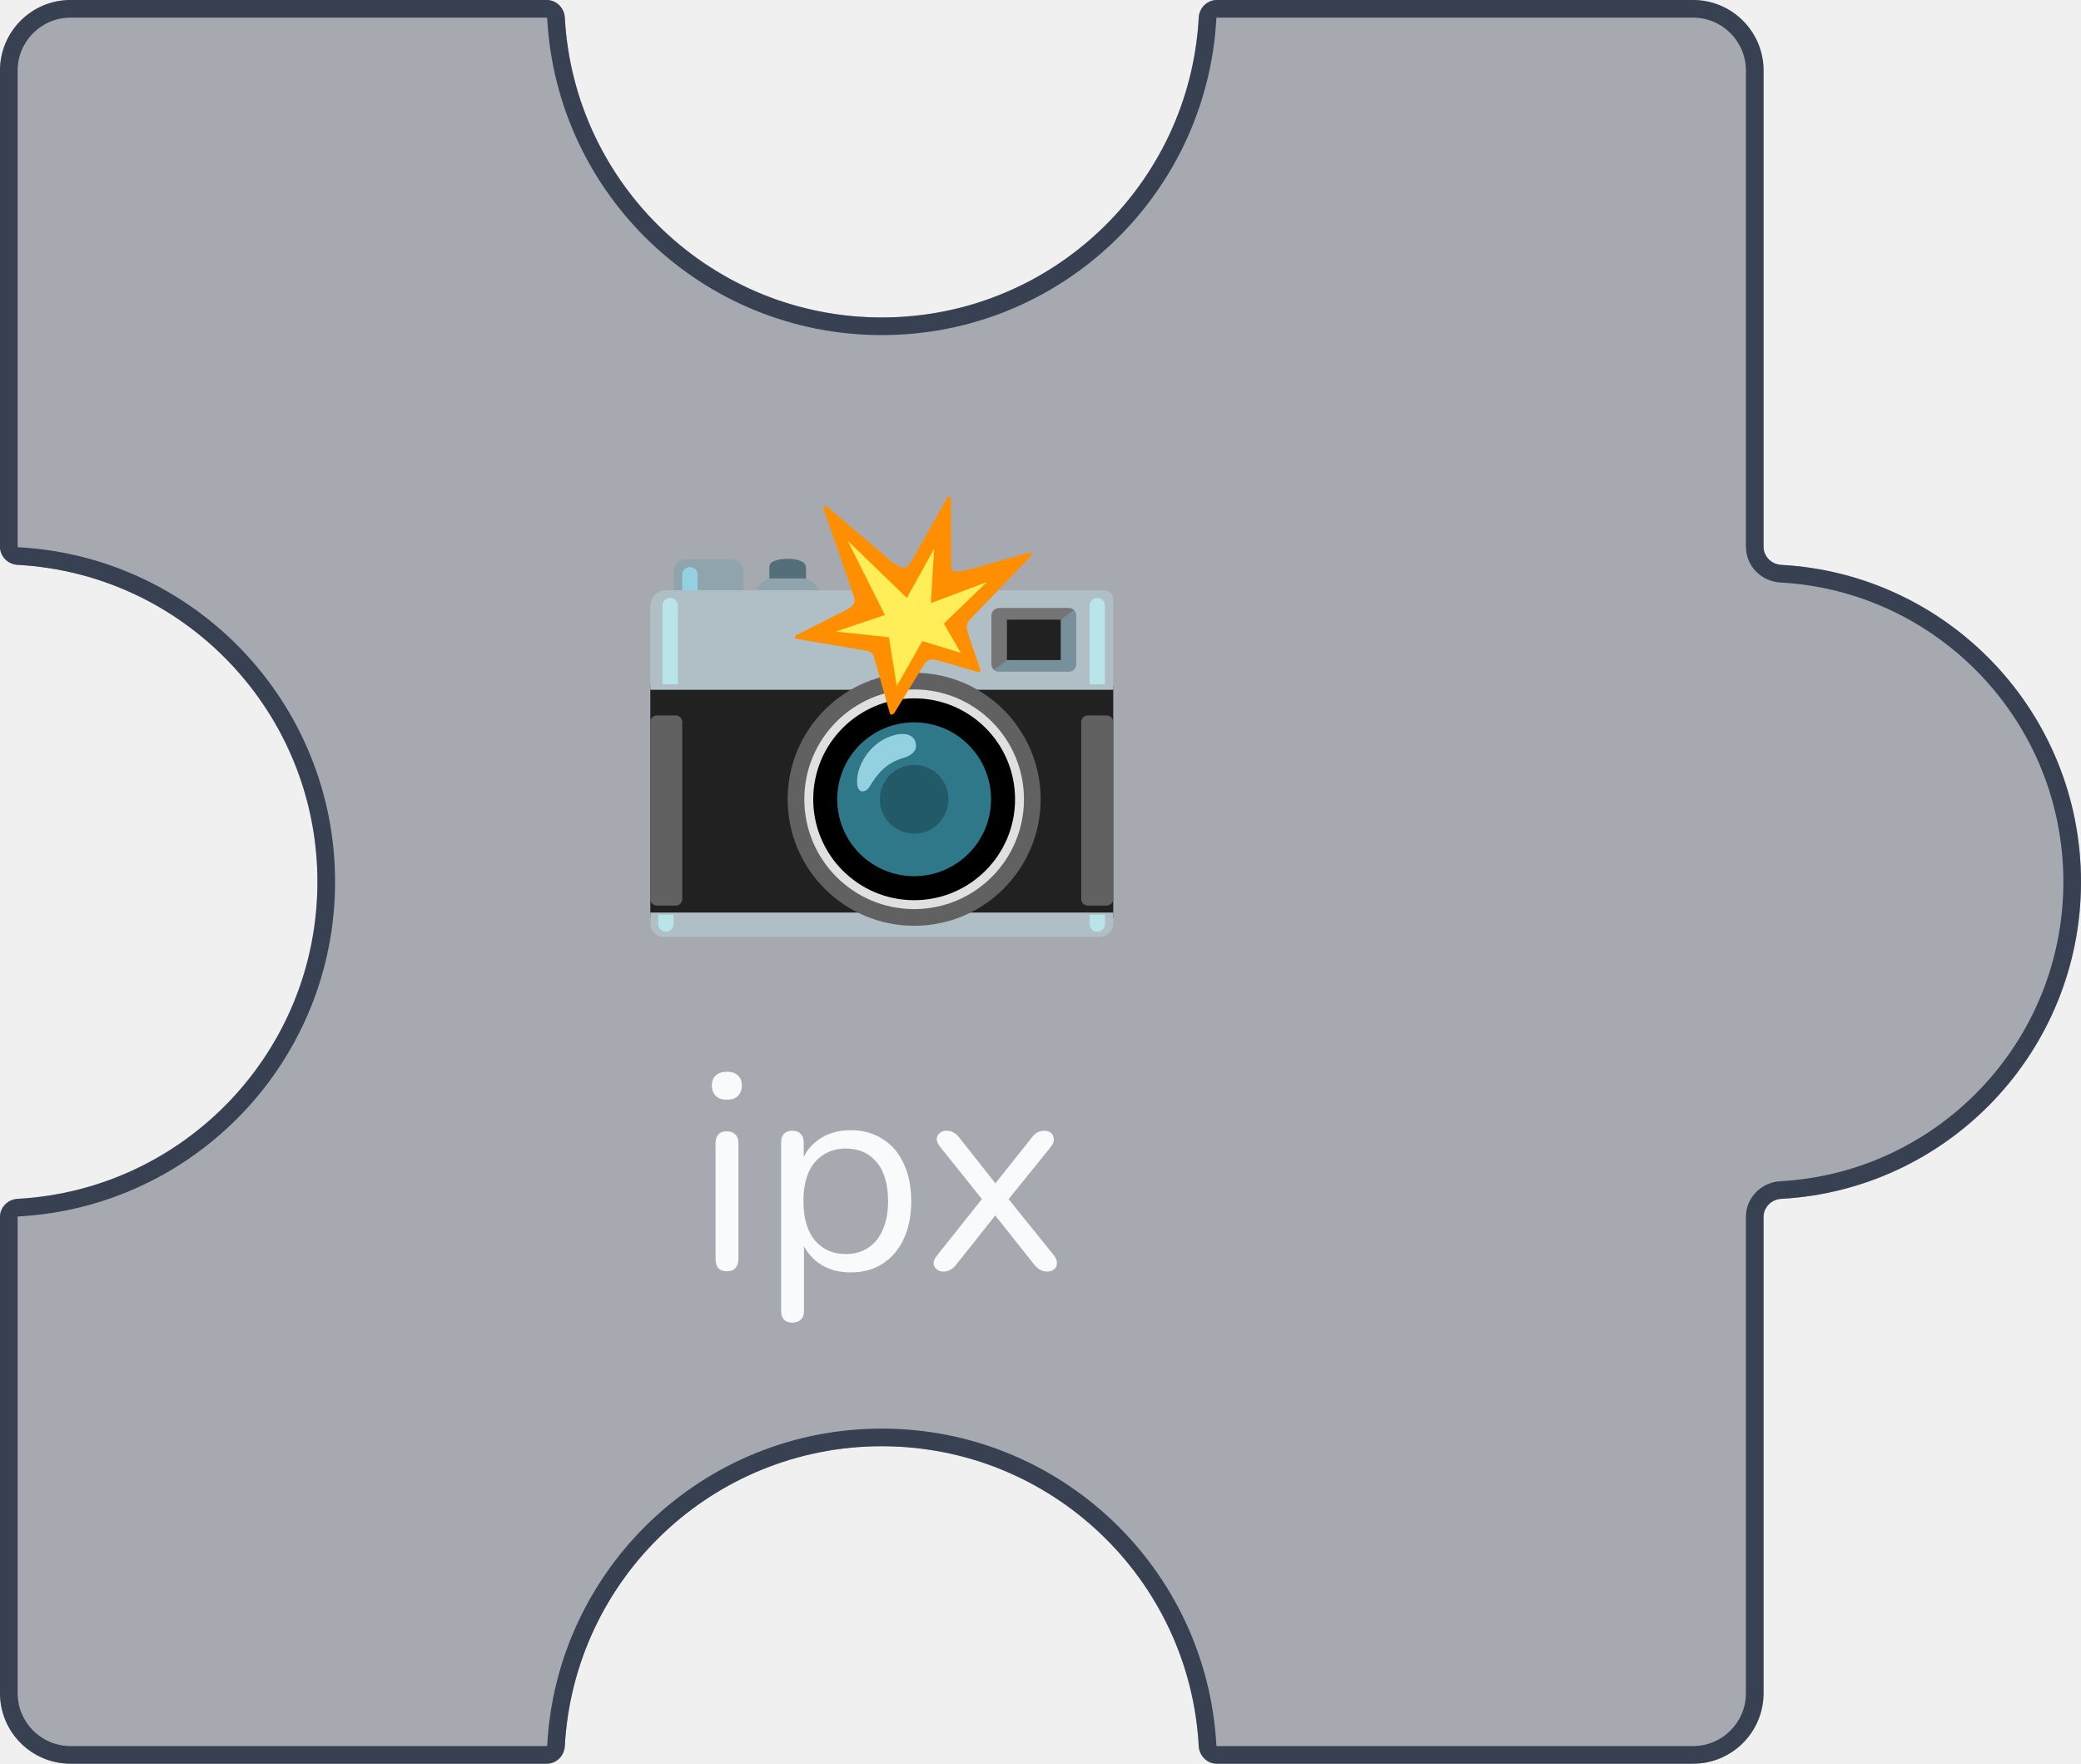
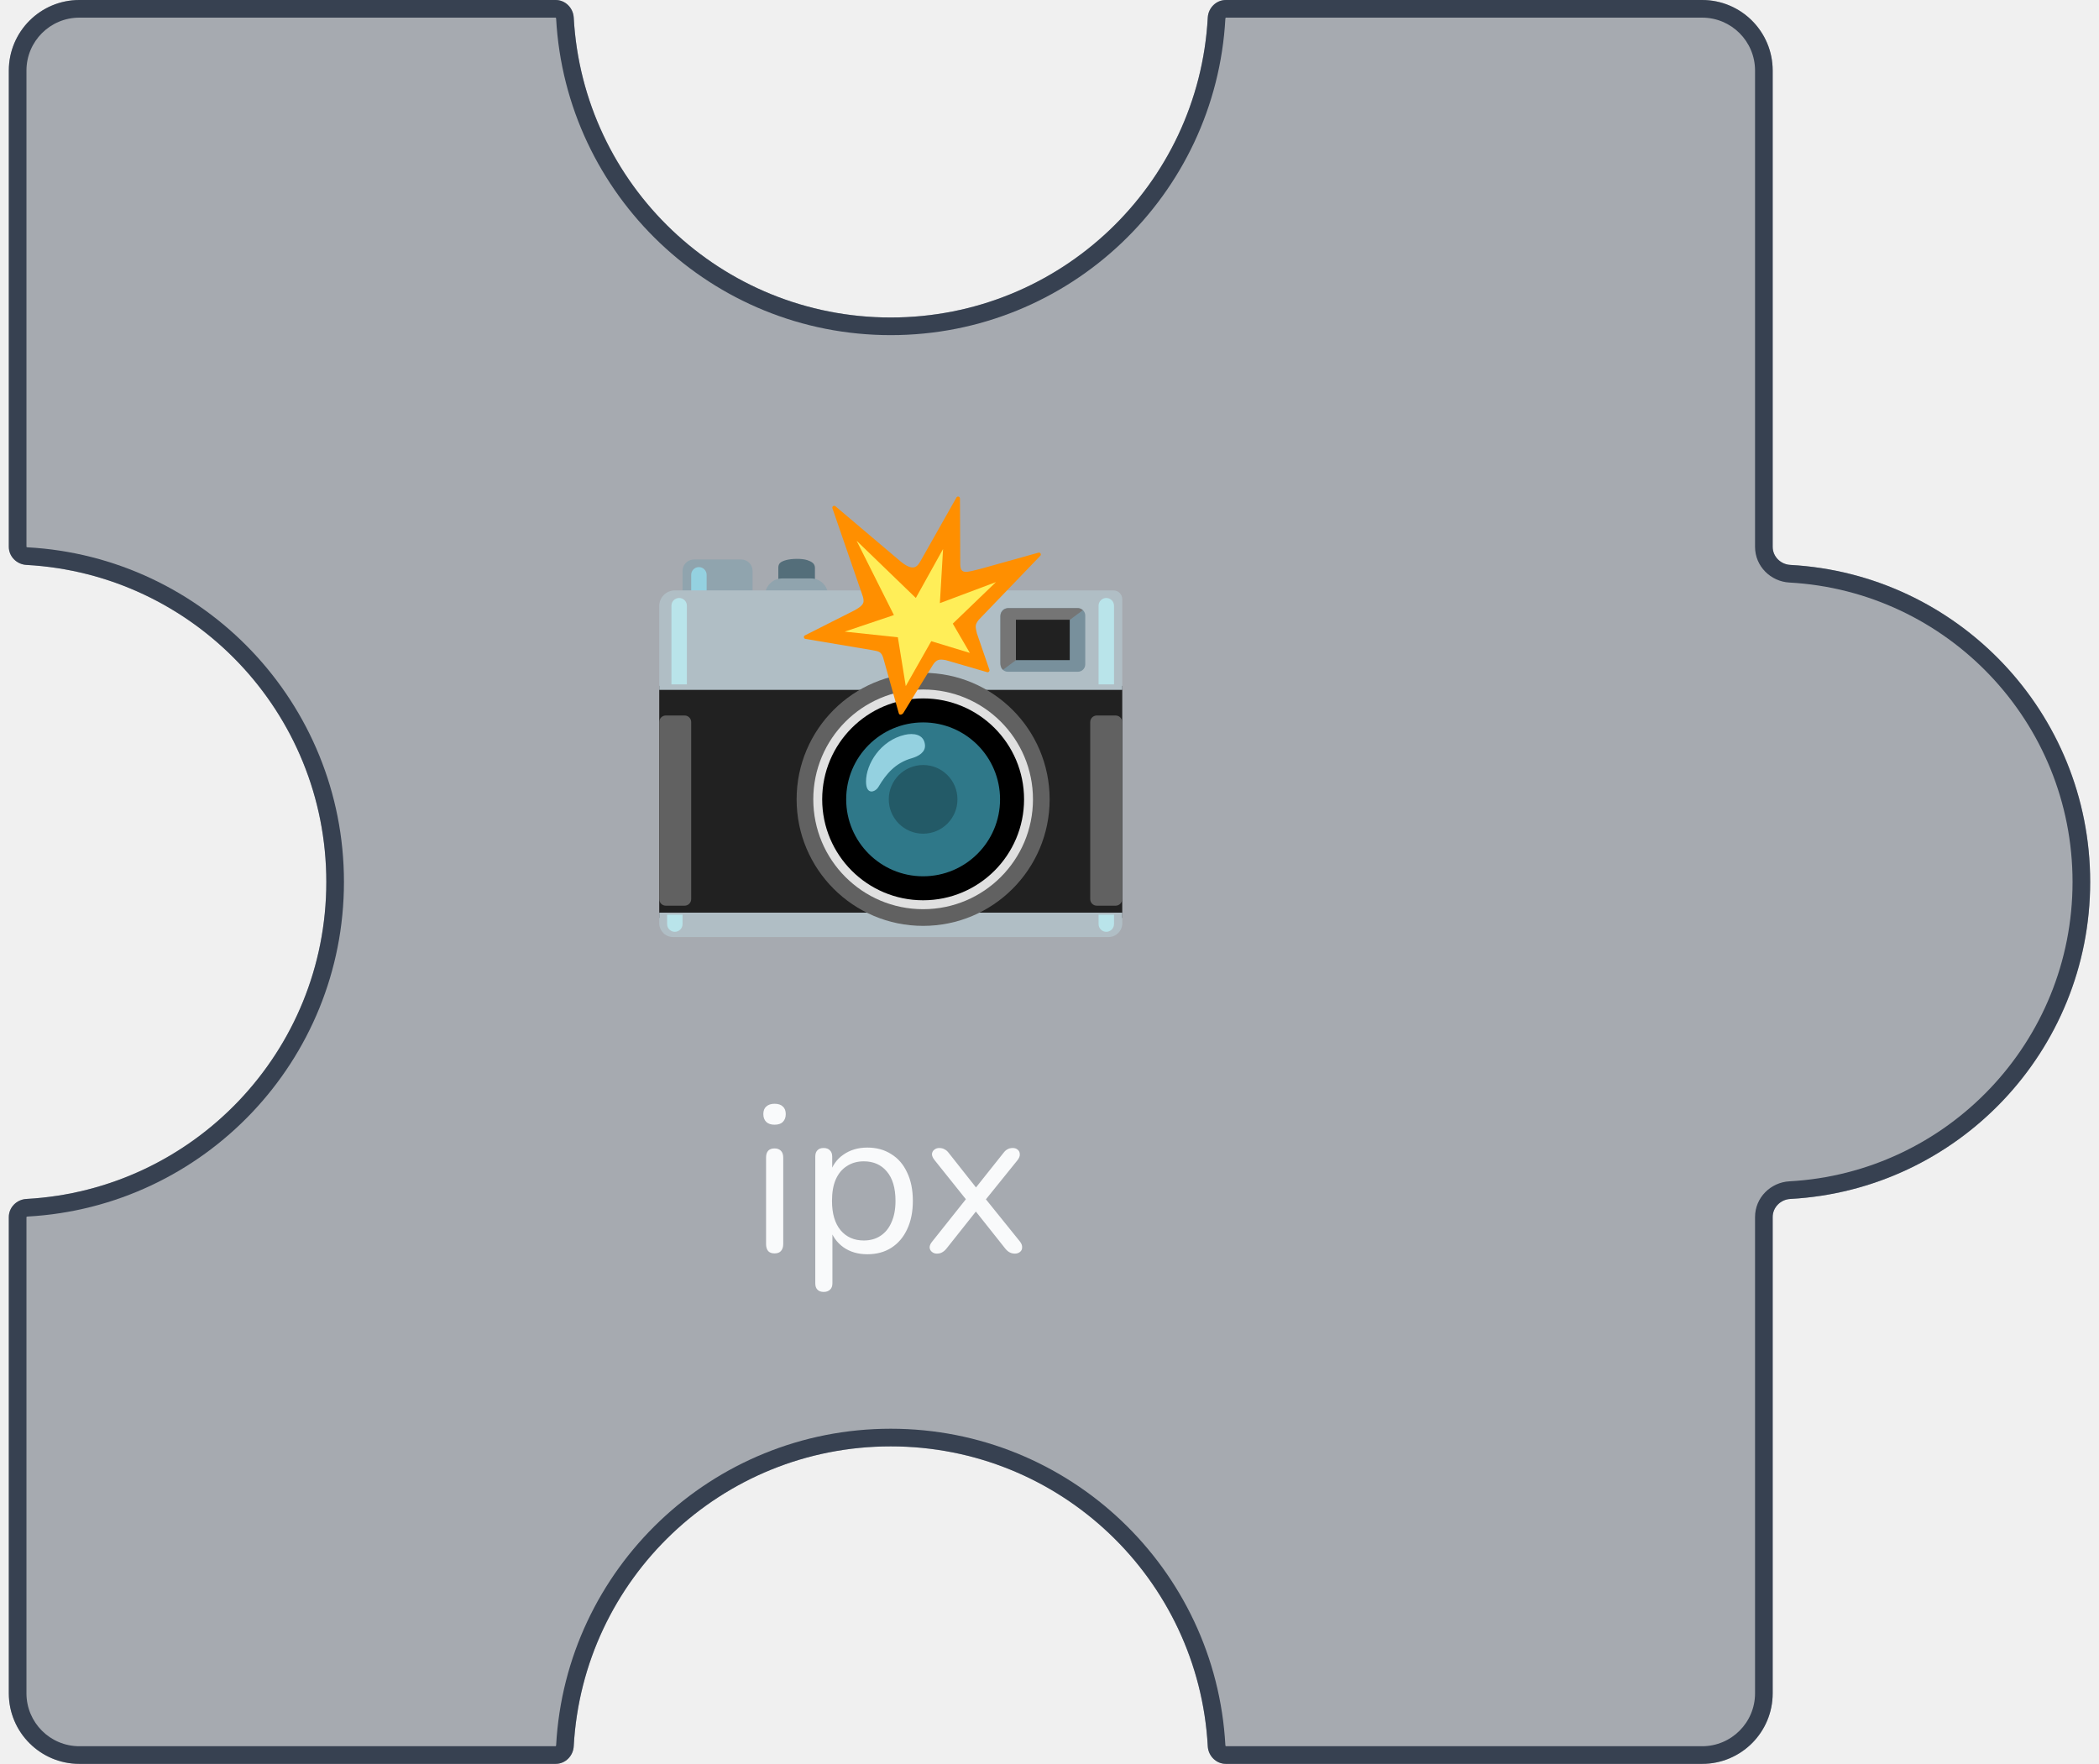
- <svg xmlns="http://www.w3.org/2000/svg" width="118" height="100" viewBox="0 0 118 100" fill="none">
+ <svg xmlns="http://www.w3.org/2000/svg" width="119" height="100" viewBox="0 0 119 100" fill="none">
  <mask id="path-1-inside-1_576_10469" fill="white">
-     <path fill-rule="evenodd" clip-rule="evenodd" d="M50 18C59.606 18 67.454 10.476 67.973 1C68.003 0.448 68.448 0 69 0L96 0C98.209 0 100 1.791 100 4V31C100 31.552 100.448 31.997 101 32.027C110.476 32.546 118 40.394 118 50C118 59.606 110.476 67.454 101 67.973C100.449 68.003 100 68.448 100 69V96C100 98.209 98.209 100 96 100H69C68.448 100 68.003 99.552 67.973 99C67.454 89.524 59.606 82 50 82C40.394 82 32.546 89.524 32.027 99C31.997 99.552 31.552 100 31 100H4C1.791 100 0 98.209 0 96L0 69C0 68.448 0.448 68.003 1 67.973C10.476 67.454 18 59.606 18 50C18 40.394 10.476 32.546 1 32.027C0.448 31.997 0 31.552 0 31L0 4C0 1.791 1.791 0 4 0L31 0C31.552 0 31.997 0.448 32.027 1C32.546 10.476 40.394 18 50 18Z" />
+     <path fill-rule="evenodd" clip-rule="evenodd" d="M50.5 18C60.106 18 67.954 10.476 68.473 1C68.503 0.448 68.948 0 69.5 0L96.5 0C98.709 0 100.5 1.791 100.5 4V31C100.5 31.552 100.948 31.997 101.5 32.027C110.976 32.546 118.5 40.394 118.5 50C118.5 59.606 110.976 67.454 101.5 67.973C100.949 68.003 100.5 68.448 100.5 69V96C100.5 98.209 98.709 100 96.5 100H69.5C68.948 100 68.503 99.552 68.473 99C67.954 89.524 60.106 82 50.5 82C40.894 82 33.046 89.524 32.527 99C32.497 99.552 32.052 100 31.5 100H4.5C2.291 100 0.5 98.209 0.5 96L0.5 69C0.5 68.448 0.948 68.003 1.5 67.973C10.976 67.454 18.5 59.606 18.5 50C18.5 40.394 10.976 32.546 1.5 32.027C0.948 31.997 0.5 31.552 0.5 31L0.5 4C0.5 1.791 2.291 0 4.5 0L31.5 0C32.052 0 32.497 0.448 32.527 1C33.046 10.476 40.894 18 50.5 18Z" />
  </mask>
-   <path fill-rule="evenodd" clip-rule="evenodd" d="M50 18C59.606 18 67.454 10.476 67.973 1C68.003 0.448 68.448 0 69 0L96 0C98.209 0 100 1.791 100 4V31C100 31.552 100.448 31.997 101 32.027C110.476 32.546 118 40.394 118 50C118 59.606 110.476 67.454 101 67.973C100.449 68.003 100 68.448 100 69V96C100 98.209 98.209 100 96 100H69C68.448 100 68.003 99.552 67.973 99C67.454 89.524 59.606 82 50 82C40.394 82 32.546 89.524 32.027 99C31.997 99.552 31.552 100 31 100H4C1.791 100 0 98.209 0 96L0 69C0 68.448 0.448 68.003 1 67.973C10.476 67.454 18 59.606 18 50C18 40.394 10.476 32.546 1 32.027C0.448 31.997 0 31.552 0 31L0 4C0 1.791 1.791 0 4 0L31 0C31.552 0 31.997 0.448 32.027 1C32.546 10.476 40.394 18 50 18Z" fill="#374151" fill-opacity="0.4" />
-   <path d="M96 0V-1V0ZM0 96H1H0ZM0 4H1H0ZM32.027 1L33.026 0.945L32.027 1ZM1 67.973L0.945 66.974L1 67.973ZM32.027 99L31.029 98.945L32.027 99ZM101 67.973L101.055 68.971L101 67.973ZM67.973 99L68.971 98.945L67.973 99ZM100 31H99H100ZM101 32.027L101.055 31.029L101 32.027ZM66.974 0.945C66.484 9.894 59.072 17 50 17L50 19C60.14 19 68.424 11.058 68.971 1.055L66.974 0.945ZM96 -1L69 -1V1L96 1V-1ZM101 4C101 1.239 98.761 -1 96 -1V1C97.657 1 99 2.343 99 4L101 4ZM101 31V4L99 4V31H101ZM100.945 33.026C109.894 33.516 117 40.928 117 50H119C119 39.86 111.058 31.576 101.055 31.029L100.945 33.026ZM117 50C117 59.072 109.894 66.484 100.945 66.974L101.055 68.971C111.058 68.424 119 60.14 119 50H117ZM101 96V69H99V96H101ZM96 101C98.761 101 101 98.761 101 96H99C99 97.657 97.657 99 96 99V101ZM69 101H96V99H69V101ZM50 83C59.072 83 66.484 90.106 66.974 99.055L68.971 98.945C68.424 88.942 60.14 81 50 81V83ZM33.026 99.055C33.516 90.106 40.928 83 50 83V81C39.86 81 31.576 88.942 31.029 98.945L33.026 99.055ZM4 101H31L31 99H4V101ZM-1 96C-1 98.761 1.239 101 4 101V99C2.343 99 1 97.657 1 96H-1ZM-1 69L-1 96H1L1 69H-1ZM17 50C17 59.072 9.894 66.484 0.945 66.974L1.055 68.971C11.058 68.424 19 60.14 19 50L17 50ZM0.945 33.026C9.894 33.516 17 40.928 17 50L19 50C19 39.86 11.058 31.576 1.055 31.029L0.945 33.026ZM-1 4L-1 31H1L1 4H-1ZM4 -1C1.239 -1 -1 1.239 -1 4H1C1 2.343 2.343 1 4 1V-1ZM31 -1L4 -1V1L31 1V-1ZM50 17C40.928 17 33.516 9.894 33.026 0.945L31.029 1.055C31.576 11.058 39.86 19 50 19L50 17ZM31 1C31.001 1 31.001 1 31.001 1C31 1 31 1 31 1C31 1 31.003 1.001 31.008 1.006C31.019 1.016 31.028 1.033 31.029 1.055L33.026 0.945C32.968 -0.101 32.118 -1 31 -1V1ZM1.055 31.029C1.033 31.028 1.016 31.019 1.006 31.008C1.001 31.003 1 31 1 31C1 31 1 31 1 31.001C1 31.001 1 31.001 1 31H-1C-1 32.118 -0.101 32.968 0.945 33.026L1.055 31.029ZM1 69C1 68.999 1 68.999 1 68.999C1 69 1 69 1 69C1 69 1.001 68.997 1.006 68.992C1.016 68.981 1.033 68.972 1.055 68.971L0.945 66.974C-0.101 67.031 -1 67.882 -1 69H1ZM68.971 1.055C68.972 1.033 68.981 1.016 68.992 1.006C68.997 1.001 69 1 69 1C69 1 69 1 68.999 1C68.999 1 68.999 1 69 1V-1C67.882 -1 67.031 -0.101 66.974 0.945L68.971 1.055ZM31.029 98.945C31.028 98.967 31.019 98.984 31.008 98.994C31.003 98.999 31 99 31 99C31 99 31 99 31.001 99C31.001 99 31.001 99 31 99L31 101C32.118 101 32.968 100.101 33.026 99.055L31.029 98.945ZM100.945 66.974C99.899 67.031 99 67.882 99 69H101C101 68.999 101 68.999 101 68.999C101 69 101 69 101 69C101 69 101.001 68.997 101.006 68.992C101.016 68.981 101.033 68.972 101.055 68.971L100.945 66.974ZM69 99C68.999 99 68.999 99 68.999 99C69 99 69 99 69 99C69 99 68.997 98.999 68.992 98.994C68.981 98.984 68.972 98.967 68.971 98.945L66.974 99.055C67.031 100.101 67.882 101 69 101V99ZM99 31C99 32.118 99.899 32.968 100.945 33.026L101.055 31.029C101.033 31.028 101.016 31.019 101.006 31.008C101.001 31.003 101 31 101 31C101 31 101 31 101 31.001C101 31.001 101 31.001 101 31H99Z" fill="#374151" mask="url(#path-1-inside-1_576_10469)" />
-   <path d="M41.215 72.08C41.002 72.08 40.842 72.021 40.735 71.904C40.629 71.776 40.575 71.6 40.575 71.376V64.832C40.575 64.608 40.629 64.437 40.735 64.32C40.842 64.203 41.002 64.144 41.215 64.144C41.418 64.144 41.578 64.203 41.695 64.32C41.813 64.437 41.871 64.608 41.871 64.832V71.376C41.871 71.6 41.813 71.776 41.695 71.904C41.589 72.021 41.429 72.08 41.215 72.08ZM41.215 62.352C40.949 62.352 40.741 62.283 40.591 62.144C40.442 61.995 40.367 61.797 40.367 61.552C40.367 61.296 40.442 61.104 40.591 60.976C40.741 60.837 40.949 60.768 41.215 60.768C41.493 60.768 41.701 60.837 41.839 60.976C41.989 61.104 42.063 61.296 42.063 61.552C42.063 61.797 41.989 61.995 41.839 62.144C41.701 62.283 41.493 62.352 41.215 62.352ZM44.934 74.992C44.721 74.992 44.561 74.933 44.454 74.816C44.347 74.709 44.294 74.549 44.294 74.336V64.768C44.294 64.555 44.347 64.395 44.454 64.288C44.561 64.171 44.715 64.112 44.918 64.112C45.132 64.112 45.291 64.171 45.398 64.288C45.516 64.395 45.574 64.555 45.574 64.768V66.288L45.398 66.064C45.569 65.456 45.905 64.976 46.406 64.624C46.918 64.261 47.526 64.08 48.23 64.08C48.923 64.08 49.526 64.245 50.038 64.576C50.561 64.896 50.961 65.36 51.238 65.968C51.526 66.565 51.67 67.28 51.67 68.112C51.67 68.933 51.526 69.648 51.238 70.256C50.961 70.853 50.566 71.317 50.054 71.648C49.542 71.979 48.934 72.144 48.23 72.144C47.526 72.144 46.923 71.968 46.422 71.616C45.921 71.253 45.58 70.773 45.398 70.176H45.59V74.336C45.59 74.549 45.532 74.709 45.414 74.816C45.297 74.933 45.137 74.992 44.934 74.992ZM47.958 71.104C48.449 71.104 48.87 70.987 49.222 70.752C49.585 70.517 49.862 70.176 50.054 69.728C50.257 69.28 50.358 68.741 50.358 68.112C50.358 67.141 50.139 66.4 49.702 65.888C49.276 65.376 48.694 65.12 47.958 65.12C47.478 65.12 47.057 65.237 46.694 65.472C46.331 65.696 46.049 66.032 45.846 66.48C45.654 66.917 45.558 67.461 45.558 68.112C45.558 69.072 45.777 69.813 46.214 70.336C46.651 70.848 47.233 71.104 47.958 71.104ZM53.482 72.096C53.344 72.096 53.221 72.053 53.114 71.968C53.008 71.883 52.949 71.771 52.938 71.632C52.938 71.483 53.008 71.328 53.146 71.168L55.946 67.648V68.32L53.322 65.04C53.184 64.869 53.114 64.715 53.114 64.576C53.125 64.437 53.184 64.325 53.29 64.24C53.397 64.155 53.52 64.112 53.658 64.112C53.818 64.112 53.952 64.144 54.058 64.208C54.176 64.261 54.282 64.352 54.378 64.48L56.666 67.376H56.218L58.522 64.48C58.618 64.352 58.72 64.261 58.826 64.208C58.933 64.144 59.066 64.112 59.226 64.112C59.376 64.112 59.498 64.155 59.594 64.24C59.701 64.325 59.754 64.443 59.754 64.592C59.765 64.731 59.701 64.885 59.562 65.056L56.954 68.288V67.696L59.754 71.168C59.882 71.328 59.941 71.483 59.93 71.632C59.93 71.771 59.877 71.883 59.77 71.968C59.664 72.053 59.536 72.096 59.386 72.096C59.237 72.096 59.104 72.064 58.986 72C58.88 71.947 58.773 71.856 58.666 71.728L56.202 68.624H56.666L54.202 71.728C54.106 71.845 54 71.936 53.882 72C53.776 72.064 53.642 72.096 53.482 72.096Z" fill="#F9FAFB" />
-   <path d="M41.521 34.59H38.842C38.485 34.59 38.196 34.302 38.196 33.945V32.366C38.196 32.009 38.485 31.72 38.842 31.72H41.521C41.878 31.72 42.167 32.009 42.167 32.366V33.945C42.166 34.116 42.098 34.28 41.977 34.401C41.856 34.521 41.692 34.59 41.521 34.59Z" fill="#90A4AE" />
-   <path d="M39.561 34.864H38.686V32.589C38.686 32.348 38.883 32.151 39.124 32.151C39.364 32.151 39.561 32.348 39.561 32.589V34.864Z" fill="#94D1E0" />
-   <path d="M45.266 33.831H44.061C43.82 33.831 43.626 33.637 43.626 33.396V32.191C43.626 31.95 43.742 31.845 44.061 31.755C44.38 31.666 44.962 31.655 45.266 31.755C45.516 31.838 45.702 31.95 45.702 32.191V33.396C45.702 33.637 45.505 33.831 45.266 33.831Z" fill="#546E7A" />
-   <path d="M36.875 38.884H63.125V52.04H36.875V38.884Z" fill="#212121" />
-   <path d="M36.875 51.742V52.34C36.875 52.773 37.227 53.125 37.66 53.125H62.342C62.775 53.125 63.127 52.773 63.127 52.34V51.742H36.875Z" fill="#B0BEC5" />
-   <path d="M45.481 34.87H43.842C43.308 34.87 42.875 34.437 42.875 33.903V33.761C42.875 33.227 43.308 32.794 43.842 32.794H45.481C46.014 32.794 46.447 33.227 46.447 33.761V33.903C46.448 34.031 46.423 34.156 46.374 34.274C46.326 34.391 46.255 34.498 46.165 34.588C46.075 34.678 45.968 34.749 45.851 34.797C45.733 34.846 45.608 34.871 45.481 34.87Z" fill="#90A4AE" />
-   <path d="M62.628 33.472H37.761C37.271 33.472 36.875 33.868 36.875 34.358V39.11H63.125V33.969C63.125 33.693 62.902 33.472 62.628 33.472Z" fill="#B0BEC5" />
-   <path d="M60.607 38.084H56.637C56.526 38.084 56.419 38.039 56.34 37.961C56.261 37.882 56.217 37.775 56.217 37.664V34.897C56.217 34.665 56.405 34.477 56.637 34.477H60.607C60.839 34.477 61.027 34.665 61.027 34.897V37.666C61.027 37.896 60.841 38.084 60.607 38.084Z" fill="#78909C" />
-   <path d="M56.217 37.559V34.943C56.217 34.684 56.425 34.477 56.683 34.477H60.574C60.793 34.477 60.883 34.597 60.883 34.597L56.368 37.97C56.368 37.97 56.217 37.878 56.217 37.559Z" fill="#757575" />
-   <path d="M57.096 35.135H60.148V37.425H57.096V35.135Z" fill="#212121" />
-   <path d="M38.314 51.346H37.247C37.041 51.346 36.875 51.18 36.875 50.975V40.936C36.875 40.731 37.041 40.564 37.247 40.564H38.314C38.52 40.564 38.686 40.731 38.686 40.936V50.975C38.686 51.18 38.518 51.346 38.314 51.346ZM62.749 51.346H61.681C61.476 51.346 61.309 51.18 61.309 50.975V40.936C61.309 40.731 61.476 40.564 61.681 40.564H62.749C62.954 40.564 63.121 40.731 63.121 40.936V50.975C63.121 51.18 62.954 51.346 62.749 51.346Z" fill="#616161" />
-   <path d="M37.759 52.828C37.518 52.828 37.321 52.631 37.321 52.39V51.856H38.196V52.39C38.196 52.506 38.15 52.617 38.068 52.699C37.986 52.781 37.875 52.828 37.759 52.828ZM62.657 38.801H61.782V34.339C61.782 34.098 61.979 33.901 62.219 33.901C62.46 33.901 62.657 34.098 62.657 34.339V38.801ZM38.441 38.801H37.566V34.339C37.566 34.098 37.763 33.901 38.004 33.901C38.244 33.901 38.441 34.098 38.441 34.339V38.801ZM62.219 52.828C61.979 52.828 61.782 52.631 61.782 52.39V51.856H62.657V52.39C62.657 52.506 62.611 52.617 62.529 52.699C62.447 52.781 62.335 52.828 62.219 52.828Z" fill="#B9E4EA" />
-   <path d="M51.835 52.491C55.797 52.491 59.008 49.279 59.008 45.318C59.008 41.356 55.797 38.145 51.835 38.145C47.874 38.145 44.663 41.356 44.663 45.318C44.663 49.279 47.874 52.491 51.835 52.491Z" fill="#616161" />
-   <path d="M51.835 51.546C55.275 51.546 58.063 48.757 58.063 45.318C58.063 41.878 55.275 39.09 51.835 39.09C48.396 39.09 45.608 41.878 45.608 45.318C45.608 48.757 48.396 51.546 51.835 51.546Z" fill="#E0E0E0" />
-   <path d="M51.835 49.765C54.291 49.765 56.282 47.774 56.282 45.318C56.282 42.862 54.291 40.871 51.835 40.871C49.379 40.871 47.388 42.862 47.388 45.318C47.388 47.774 49.379 49.765 51.835 49.765Z" fill="#2F7889" />
-   <path d="M51.835 51.04C54.996 51.04 57.558 48.478 57.558 45.318C57.558 42.157 54.996 39.595 51.835 39.595C48.675 39.595 46.113 42.157 46.113 45.318C46.113 48.478 48.675 51.04 51.835 51.04Z" fill="black" />
-   <path d="M51.835 49.68C54.244 49.68 56.197 47.727 56.197 45.318C56.197 42.909 54.244 40.956 51.835 40.956C49.426 40.956 47.473 42.909 47.473 45.318C47.473 47.727 49.426 49.68 51.835 49.68Z" fill="#2F7889" />
-   <path d="M50.803 41.658C49.422 41.971 48.598 43.314 48.598 44.305C48.598 45.108 49.129 44.907 49.3 44.616C49.74 43.87 50.271 43.248 51.188 42.988C51.555 42.883 51.984 42.653 51.94 42.225C51.879 41.614 51.273 41.551 50.803 41.658Z" fill="#94D1E0" />
-   <path opacity="0.25" d="M51.835 47.265C52.91 47.265 53.782 46.393 53.782 45.318C53.782 44.243 52.91 43.371 51.835 43.371C50.76 43.371 49.888 44.243 49.888 45.318C49.888 46.393 50.76 47.265 51.835 47.265Z" fill="black" />
-   <path d="M45.163 36.222C45.065 36.205 45.043 36.074 45.128 36.025L47.97 34.59C48.497 34.291 48.543 34.144 48.37 33.678L46.693 28.817C46.657 28.715 46.78 28.632 46.863 28.702L50.562 31.834C51.256 32.394 51.485 32.16 51.676 31.83L53.725 28.205C53.737 28.185 53.755 28.17 53.776 28.161C53.798 28.152 53.821 28.151 53.844 28.156C53.866 28.162 53.886 28.174 53.9 28.192C53.915 28.21 53.923 28.232 53.924 28.255L53.94 31.898C53.924 32.6 54.224 32.471 55.202 32.219L58.372 31.333C58.477 31.302 58.553 31.429 58.479 31.508L54.992 35.135C54.767 35.424 54.791 35.516 54.887 35.916L55.593 37.97C55.62 38.047 55.554 38.125 55.473 38.11L53.117 37.425C52.765 37.364 52.592 37.364 52.369 37.727L50.704 40.438C50.65 40.503 50.503 40.575 50.457 40.442L49.573 37.298C49.462 36.933 49.309 36.927 48.932 36.857L45.163 36.222Z" fill="#FF8F00" />
-   <path d="M47.39 35.809L50.179 34.87L48.064 30.657L51.422 33.901L52.966 31.125L52.785 34.194L55.963 33.002L53.517 35.356L54.484 37.016L52.297 36.351L50.851 38.898L50.403 36.13L47.39 35.809Z" fill="#FFEE58" />
+   <path fill-rule="evenodd" clip-rule="evenodd" d="M50.5 18C60.106 18 67.954 10.476 68.473 1C68.503 0.448 68.948 0 69.5 0L96.5 0C98.709 0 100.5 1.791 100.5 4V31C100.5 31.552 100.948 31.997 101.5 32.027C110.976 32.546 118.5 40.394 118.5 50C118.5 59.606 110.976 67.454 101.5 67.973C100.949 68.003 100.5 68.448 100.5 69V96C100.5 98.209 98.709 100 96.5 100H69.5C68.948 100 68.503 99.552 68.473 99C67.954 89.524 60.106 82 50.5 82C40.894 82 33.046 89.524 32.527 99C32.497 99.552 32.052 100 31.5 100H4.5C2.291 100 0.5 98.209 0.5 96L0.5 69C0.5 68.448 0.948 68.003 1.5 67.973C10.976 67.454 18.5 59.606 18.5 50C18.5 40.394 10.976 32.546 1.5 32.027C0.948 31.997 0.5 31.552 0.5 31L0.5 4C0.5 1.791 2.291 0 4.5 0L31.5 0C32.052 0 32.497 0.448 32.527 1C33.046 10.476 40.894 18 50.5 18Z" fill="#374151" fill-opacity="0.4" />
+   <path d="M96.5 0V-1V0ZM0.5 96H1.5H0.5ZM0.5 4H1.5H0.5ZM32.527 1L33.526 0.945L32.527 1ZM1.5 67.973L1.445 66.974L1.5 67.973ZM32.527 99L31.529 98.945L32.527 99ZM101.5 67.973L101.555 68.971L101.5 67.973ZM68.473 99L69.471 98.945L68.473 99ZM100.5 31H99.5H100.5ZM101.5 32.027L101.555 31.029L101.5 32.027ZM67.474 0.945C66.984 9.894 59.572 17 50.5 17L50.5 19C60.64 19 68.924 11.058 69.471 1.055L67.474 0.945ZM96.5 -1L69.5 -1V1L96.5 1V-1ZM101.5 4C101.5 1.239 99.261 -1 96.5 -1V1C98.157 1 99.5 2.343 99.5 4L101.5 4ZM101.5 31V4L99.5 4V31H101.5ZM101.445 33.026C110.394 33.516 117.5 40.928 117.5 50H119.5C119.5 39.86 111.558 31.576 101.555 31.029L101.445 33.026ZM117.5 50C117.5 59.072 110.394 66.484 101.445 66.974L101.555 68.971C111.558 68.424 119.5 60.14 119.5 50H117.5ZM101.5 96V69H99.5V96H101.5ZM96.5 101C99.261 101 101.5 98.761 101.5 96H99.5C99.5 97.657 98.157 99 96.5 99V101ZM69.5 101H96.5V99H69.5V101ZM50.5 83C59.572 83 66.984 90.106 67.474 99.055L69.471 98.945C68.924 88.942 60.64 81 50.5 81V83ZM33.526 99.055C34.016 90.106 41.428 83 50.5 83V81C40.36 81 32.077 88.942 31.529 98.945L33.526 99.055ZM4.5 101H31.5L31.5 99H4.5V101ZM-0.5 96C-0.5 98.761 1.739 101 4.5 101V99C2.843 99 1.5 97.657 1.5 96H-0.5ZM-0.5 69L-0.5 96H1.5L1.5 69H-0.5ZM17.5 50C17.5 59.072 10.394 66.484 1.445 66.974L1.555 68.971C11.558 68.424 19.5 60.14 19.5 50L17.5 50ZM1.445 33.026C10.394 33.516 17.5 40.928 17.5 50L19.5 50C19.5 39.86 11.558 31.576 1.555 31.029L1.445 33.026ZM-0.5 4L-0.5 31H1.5L1.5 4H-0.5ZM4.5 -1C1.739 -1 -0.5 1.239 -0.5 4H1.5C1.5 2.343 2.843 1 4.5 1V-1ZM31.5 -1L4.5 -1V1L31.5 1V-1ZM50.5 17C41.428 17 34.016 9.894 33.526 0.945L31.529 1.055C32.077 11.058 40.36 19 50.5 19L50.5 17ZM31.5 1C31.501 1 31.501 1 31.501 1C31.5 1 31.5 1 31.5 1C31.5 1 31.503 1.001 31.508 1.006C31.519 1.016 31.528 1.033 31.529 1.055L33.526 0.945C33.468 -0.101 32.618 -1 31.5 -1V1ZM1.555 31.029C1.533 31.028 1.516 31.019 1.506 31.008C1.501 31.003 1.5 31 1.5 31C1.5 31 1.5 31 1.5 31.001C1.5 31.001 1.5 31.001 1.5 31H-0.5C-0.5 32.118 0.399 32.968 1.445 33.026L1.555 31.029ZM1.5 69C1.5 68.999 1.5 68.999 1.5 68.999C1.5 69 1.5 69 1.5 69C1.5 69 1.501 68.997 1.506 68.992C1.516 68.981 1.533 68.972 1.555 68.971L1.445 66.974C0.399 67.031 -0.5 67.882 -0.5 69H1.5ZM69.471 1.055C69.472 1.033 69.481 1.016 69.492 1.006C69.497 1.001 69.5 1 69.5 1C69.5 1 69.5 1 69.499 1C69.499 1 69.499 1 69.5 1V-1C68.382 -1 67.531 -0.101 67.474 0.945L69.471 1.055ZM31.529 98.945C31.528 98.967 31.519 98.984 31.508 98.994C31.503 98.999 31.5 99 31.5 99C31.5 99 31.5 99 31.501 99C31.501 99 31.501 99 31.5 99L31.5 101C32.618 101 33.468 100.101 33.526 99.055L31.529 98.945ZM101.445 66.974C100.399 67.031 99.5 67.882 99.5 69H101.5C101.5 68.999 101.5 68.999 101.5 68.999C101.5 69 101.5 69 101.5 69C101.5 69 101.501 68.997 101.506 68.992C101.516 68.981 101.533 68.972 101.555 68.971L101.445 66.974ZM69.5 99C69.499 99 69.499 99 69.499 99C69.5 99 69.5 99 69.5 99C69.5 99 69.497 98.999 69.492 98.994C69.481 98.984 69.472 98.967 69.471 98.945L67.474 99.055C67.531 100.101 68.382 101 69.5 101V99ZM99.5 31C99.5 32.118 100.399 32.968 101.445 33.026L101.555 31.029C101.533 31.028 101.516 31.019 101.506 31.008C101.501 31.003 101.5 31 101.5 31C101.5 31 101.5 31 101.5 31.001C101.5 31.001 101.5 31.001 101.5 31H99.5Z" fill="#374151" mask="url(#path-1-inside-1_576_10469)" />
+   <path d="M43.911 71.06C43.752 71.06 43.632 71.016 43.551 70.928C43.471 70.832 43.431 70.7 43.431 70.532V65.624C43.431 65.456 43.471 65.328 43.551 65.24C43.632 65.152 43.752 65.108 43.911 65.108C44.063 65.108 44.184 65.152 44.272 65.24C44.359 65.328 44.404 65.456 44.404 65.624V70.532C44.404 70.7 44.359 70.832 44.272 70.928C44.191 71.016 44.072 71.06 43.911 71.06ZM43.911 63.764C43.712 63.764 43.556 63.712 43.444 63.608C43.331 63.496 43.276 63.348 43.276 63.164C43.276 62.972 43.331 62.828 43.444 62.732C43.556 62.628 43.712 62.576 43.911 62.576C44.12 62.576 44.276 62.628 44.38 62.732C44.492 62.828 44.547 62.972 44.547 63.164C44.547 63.348 44.492 63.496 44.38 63.608C44.276 63.712 44.12 63.764 43.911 63.764ZM46.701 73.244C46.541 73.244 46.421 73.2 46.341 73.112C46.261 73.032 46.221 72.912 46.221 72.752V65.576C46.221 65.416 46.261 65.296 46.341 65.216C46.421 65.128 46.537 65.084 46.689 65.084C46.849 65.084 46.969 65.128 47.049 65.216C47.137 65.296 47.181 65.416 47.181 65.576V66.716L47.049 66.548C47.177 66.092 47.429 65.732 47.805 65.468C48.189 65.196 48.645 65.06 49.173 65.06C49.693 65.06 50.145 65.184 50.529 65.432C50.921 65.672 51.221 66.02 51.429 66.476C51.645 66.924 51.753 67.46 51.753 68.084C51.753 68.7 51.645 69.236 51.429 69.692C51.221 70.14 50.925 70.488 50.541 70.736C50.157 70.984 49.701 71.108 49.173 71.108C48.645 71.108 48.193 70.976 47.817 70.712C47.441 70.44 47.185 70.08 47.049 69.632H47.193V72.752C47.193 72.912 47.149 73.032 47.061 73.112C46.973 73.2 46.853 73.244 46.701 73.244ZM48.969 70.328C49.337 70.328 49.653 70.24 49.917 70.064C50.189 69.888 50.397 69.632 50.541 69.296C50.693 68.96 50.769 68.556 50.769 68.084C50.769 67.356 50.605 66.8 50.277 66.416C49.957 66.032 49.521 65.84 48.969 65.84C48.609 65.84 48.293 65.928 48.021 66.104C47.749 66.272 47.537 66.524 47.385 66.86C47.241 67.188 47.169 67.596 47.169 68.084C47.169 68.804 47.333 69.36 47.661 69.752C47.989 70.136 48.425 70.328 48.969 70.328ZM53.112 71.072C53.008 71.072 52.916 71.04 52.836 70.976C52.756 70.912 52.712 70.828 52.704 70.724C52.704 70.612 52.756 70.496 52.86 70.376L54.96 67.736V68.24L52.992 65.78C52.888 65.652 52.836 65.536 52.836 65.432C52.844 65.328 52.888 65.244 52.968 65.18C53.048 65.116 53.14 65.084 53.244 65.084C53.364 65.084 53.464 65.108 53.544 65.156C53.632 65.196 53.712 65.264 53.784 65.36L55.5 67.532H55.164L56.892 65.36C56.964 65.264 57.04 65.196 57.12 65.156C57.2 65.108 57.3 65.084 57.42 65.084C57.532 65.084 57.624 65.116 57.696 65.18C57.776 65.244 57.816 65.332 57.816 65.444C57.824 65.548 57.776 65.664 57.672 65.792L55.716 68.216V67.772L57.816 70.376C57.912 70.496 57.956 70.612 57.948 70.724C57.948 70.828 57.908 70.912 57.828 70.976C57.748 71.04 57.652 71.072 57.54 71.072C57.428 71.072 57.328 71.048 57.24 71C57.16 70.96 57.08 70.892 57 70.796L55.152 68.468H55.5L53.652 70.796C53.58 70.884 53.5 70.952 53.412 71C53.332 71.048 53.232 71.072 53.112 71.072Z" fill="#F9FAFB" />
+   <path d="M42.021 34.59H39.342C38.985 34.59 38.696 34.302 38.696 33.945V32.366C38.696 32.009 38.985 31.72 39.342 31.72H42.021C42.378 31.72 42.667 32.009 42.667 32.366V33.945C42.666 34.116 42.598 34.28 42.477 34.401C42.356 34.521 42.192 34.59 42.021 34.59Z" fill="#90A4AE" />
+   <path d="M40.061 34.864H39.186V32.589C39.186 32.348 39.383 32.151 39.624 32.151C39.864 32.151 40.061 32.348 40.061 32.589V34.864Z" fill="#94D1E0" />
+   <path d="M45.766 33.831H44.561C44.32 33.831 44.126 33.637 44.126 33.396V32.191C44.126 31.95 44.242 31.845 44.561 31.755C44.88 31.666 45.462 31.655 45.766 31.755C46.016 31.838 46.202 31.95 46.202 32.191V33.396C46.202 33.637 46.005 33.831 45.766 33.831Z" fill="#546E7A" />
+   <path d="M37.375 38.884H63.625V52.04H37.375V38.884Z" fill="#212121" />
+   <path d="M37.375 51.742V52.34C37.375 52.773 37.727 53.125 38.16 53.125H62.842C63.275 53.125 63.627 52.773 63.627 52.34V51.742H37.375Z" fill="#B0BEC5" />
+   <path d="M45.981 34.87H44.342C43.808 34.87 43.375 34.437 43.375 33.903V33.761C43.375 33.227 43.808 32.794 44.342 32.794H45.981C46.514 32.794 46.947 33.227 46.947 33.761V33.903C46.948 34.031 46.923 34.156 46.874 34.274C46.826 34.391 46.755 34.498 46.665 34.588C46.575 34.678 46.468 34.749 46.351 34.797C46.233 34.846 46.108 34.871 45.981 34.87Z" fill="#90A4AE" />
+   <path d="M63.128 33.472H38.261C37.771 33.472 37.375 33.868 37.375 34.358V39.11H63.625V33.969C63.625 33.693 63.402 33.472 63.128 33.472Z" fill="#B0BEC5" />
+   <path d="M61.107 38.084H57.137C57.026 38.084 56.919 38.039 56.84 37.961C56.761 37.882 56.717 37.775 56.717 37.664V34.897C56.717 34.665 56.905 34.477 57.137 34.477H61.107C61.339 34.477 61.527 34.665 61.527 34.897V37.666C61.527 37.896 61.341 38.084 61.107 38.084Z" fill="#78909C" />
+   <path d="M56.717 37.559V34.943C56.717 34.684 56.925 34.477 57.183 34.477H61.074C61.293 34.477 61.383 34.597 61.383 34.597L56.868 37.97C56.868 37.97 56.717 37.878 56.717 37.559Z" fill="#757575" />
+   <path d="M57.596 35.135H60.648V37.425H57.596V35.135Z" fill="#212121" />
+   <path d="M38.814 51.347H37.747C37.541 51.347 37.375 51.18 37.375 50.975V40.936C37.375 40.731 37.541 40.564 37.747 40.564H38.814C39.02 40.564 39.186 40.731 39.186 40.936V50.975C39.186 51.18 39.018 51.347 38.814 51.347ZM63.249 51.347H62.181C61.976 51.347 61.809 51.18 61.809 50.975V40.936C61.809 40.731 61.976 40.564 62.181 40.564H63.249C63.454 40.564 63.621 40.731 63.621 40.936V50.975C63.621 51.18 63.454 51.347 63.249 51.347Z" fill="#616161" />
+   <path d="M38.259 52.828C38.018 52.828 37.821 52.631 37.821 52.39V51.856H38.696V52.39C38.696 52.506 38.65 52.617 38.568 52.699C38.486 52.781 38.375 52.828 38.259 52.828ZM63.157 38.801H62.282V34.339C62.282 34.098 62.479 33.901 62.719 33.901C62.96 33.901 63.157 34.098 63.157 34.339V38.801ZM38.941 38.801H38.066V34.339C38.066 34.098 38.263 33.901 38.504 33.901C38.744 33.901 38.941 34.098 38.941 34.339V38.801ZM62.719 52.828C62.479 52.828 62.282 52.631 62.282 52.39V51.856H63.157V52.39C63.157 52.506 63.111 52.617 63.029 52.699C62.947 52.781 62.835 52.828 62.719 52.828Z" fill="#B9E4EA" />
+   <path d="M52.335 52.491C56.297 52.491 59.508 49.279 59.508 45.318C59.508 41.356 56.297 38.145 52.335 38.145C48.374 38.145 45.163 41.356 45.163 45.318C45.163 49.279 48.374 52.491 52.335 52.491Z" fill="#616161" />
+   <path d="M52.335 51.546C55.775 51.546 58.563 48.757 58.563 45.318C58.563 41.878 55.775 39.09 52.335 39.09C48.896 39.09 46.108 41.878 46.108 45.318C46.108 48.757 48.896 51.546 52.335 51.546Z" fill="#E0E0E0" />
+   <path d="M52.335 49.765C54.791 49.765 56.782 47.774 56.782 45.318C56.782 42.862 54.791 40.871 52.335 40.871C49.879 40.871 47.888 42.862 47.888 45.318C47.888 47.774 49.879 49.765 52.335 49.765Z" fill="#2F7889" />
+   <path d="M52.335 51.04C55.496 51.04 58.058 48.478 58.058 45.318C58.058 42.157 55.496 39.595 52.335 39.595C49.175 39.595 46.613 42.157 46.613 45.318C46.613 48.478 49.175 51.04 52.335 51.04Z" fill="black" />
+   <path d="M52.335 49.68C54.744 49.68 56.697 47.727 56.697 45.318C56.697 42.909 54.744 40.956 52.335 40.956C49.926 40.956 47.973 42.909 47.973 45.318C47.973 47.727 49.926 49.68 52.335 49.68Z" fill="#2F7889" />
+   <path d="M51.303 41.658C49.922 41.971 49.098 43.314 49.098 44.305C49.098 45.108 49.629 44.907 49.8 44.616C50.24 43.87 50.771 43.248 51.688 42.988C52.055 42.883 52.484 42.653 52.44 42.225C52.379 41.614 51.773 41.551 51.303 41.658Z" fill="#94D1E0" />
+   <path opacity="0.25" d="M52.335 47.265C53.41 47.265 54.282 46.393 54.282 45.318C54.282 44.243 53.41 43.371 52.335 43.371C51.26 43.371 50.388 44.243 50.388 45.318C50.388 46.393 51.26 47.265 52.335 47.265Z" fill="black" />
+   <path d="M45.663 36.222C45.565 36.205 45.543 36.073 45.629 36.025L48.47 34.59C48.997 34.291 49.043 34.144 48.87 33.678L47.193 28.817C47.157 28.715 47.28 28.631 47.363 28.701L51.062 31.834C51.756 32.394 51.985 32.16 52.176 31.83L54.225 28.205C54.237 28.185 54.255 28.17 54.276 28.161C54.298 28.152 54.321 28.151 54.344 28.156C54.366 28.162 54.386 28.174 54.4 28.192C54.415 28.21 54.423 28.232 54.424 28.255L54.44 31.898C54.424 32.6 54.724 32.471 55.702 32.219L58.872 31.333C58.977 31.302 59.053 31.429 58.979 31.508L55.492 35.135C55.267 35.424 55.291 35.516 55.387 35.916L56.093 37.97C56.12 38.047 56.054 38.125 55.973 38.11L53.617 37.425C53.265 37.364 53.092 37.364 52.869 37.727L51.204 40.438C51.15 40.503 51.003 40.575 50.957 40.442L50.074 37.298C49.962 36.933 49.809 36.926 49.432 36.856L45.663 36.222Z" fill="#FF8F00" />
+   <path d="M47.89 35.809L50.679 34.87L48.564 30.657L51.922 33.901L53.466 31.125L53.285 34.194L56.463 33.002L54.017 35.356L54.984 37.016L52.797 36.351L51.351 38.898L50.903 36.13L47.89 35.809Z" fill="#FFEE58" />
</svg>
